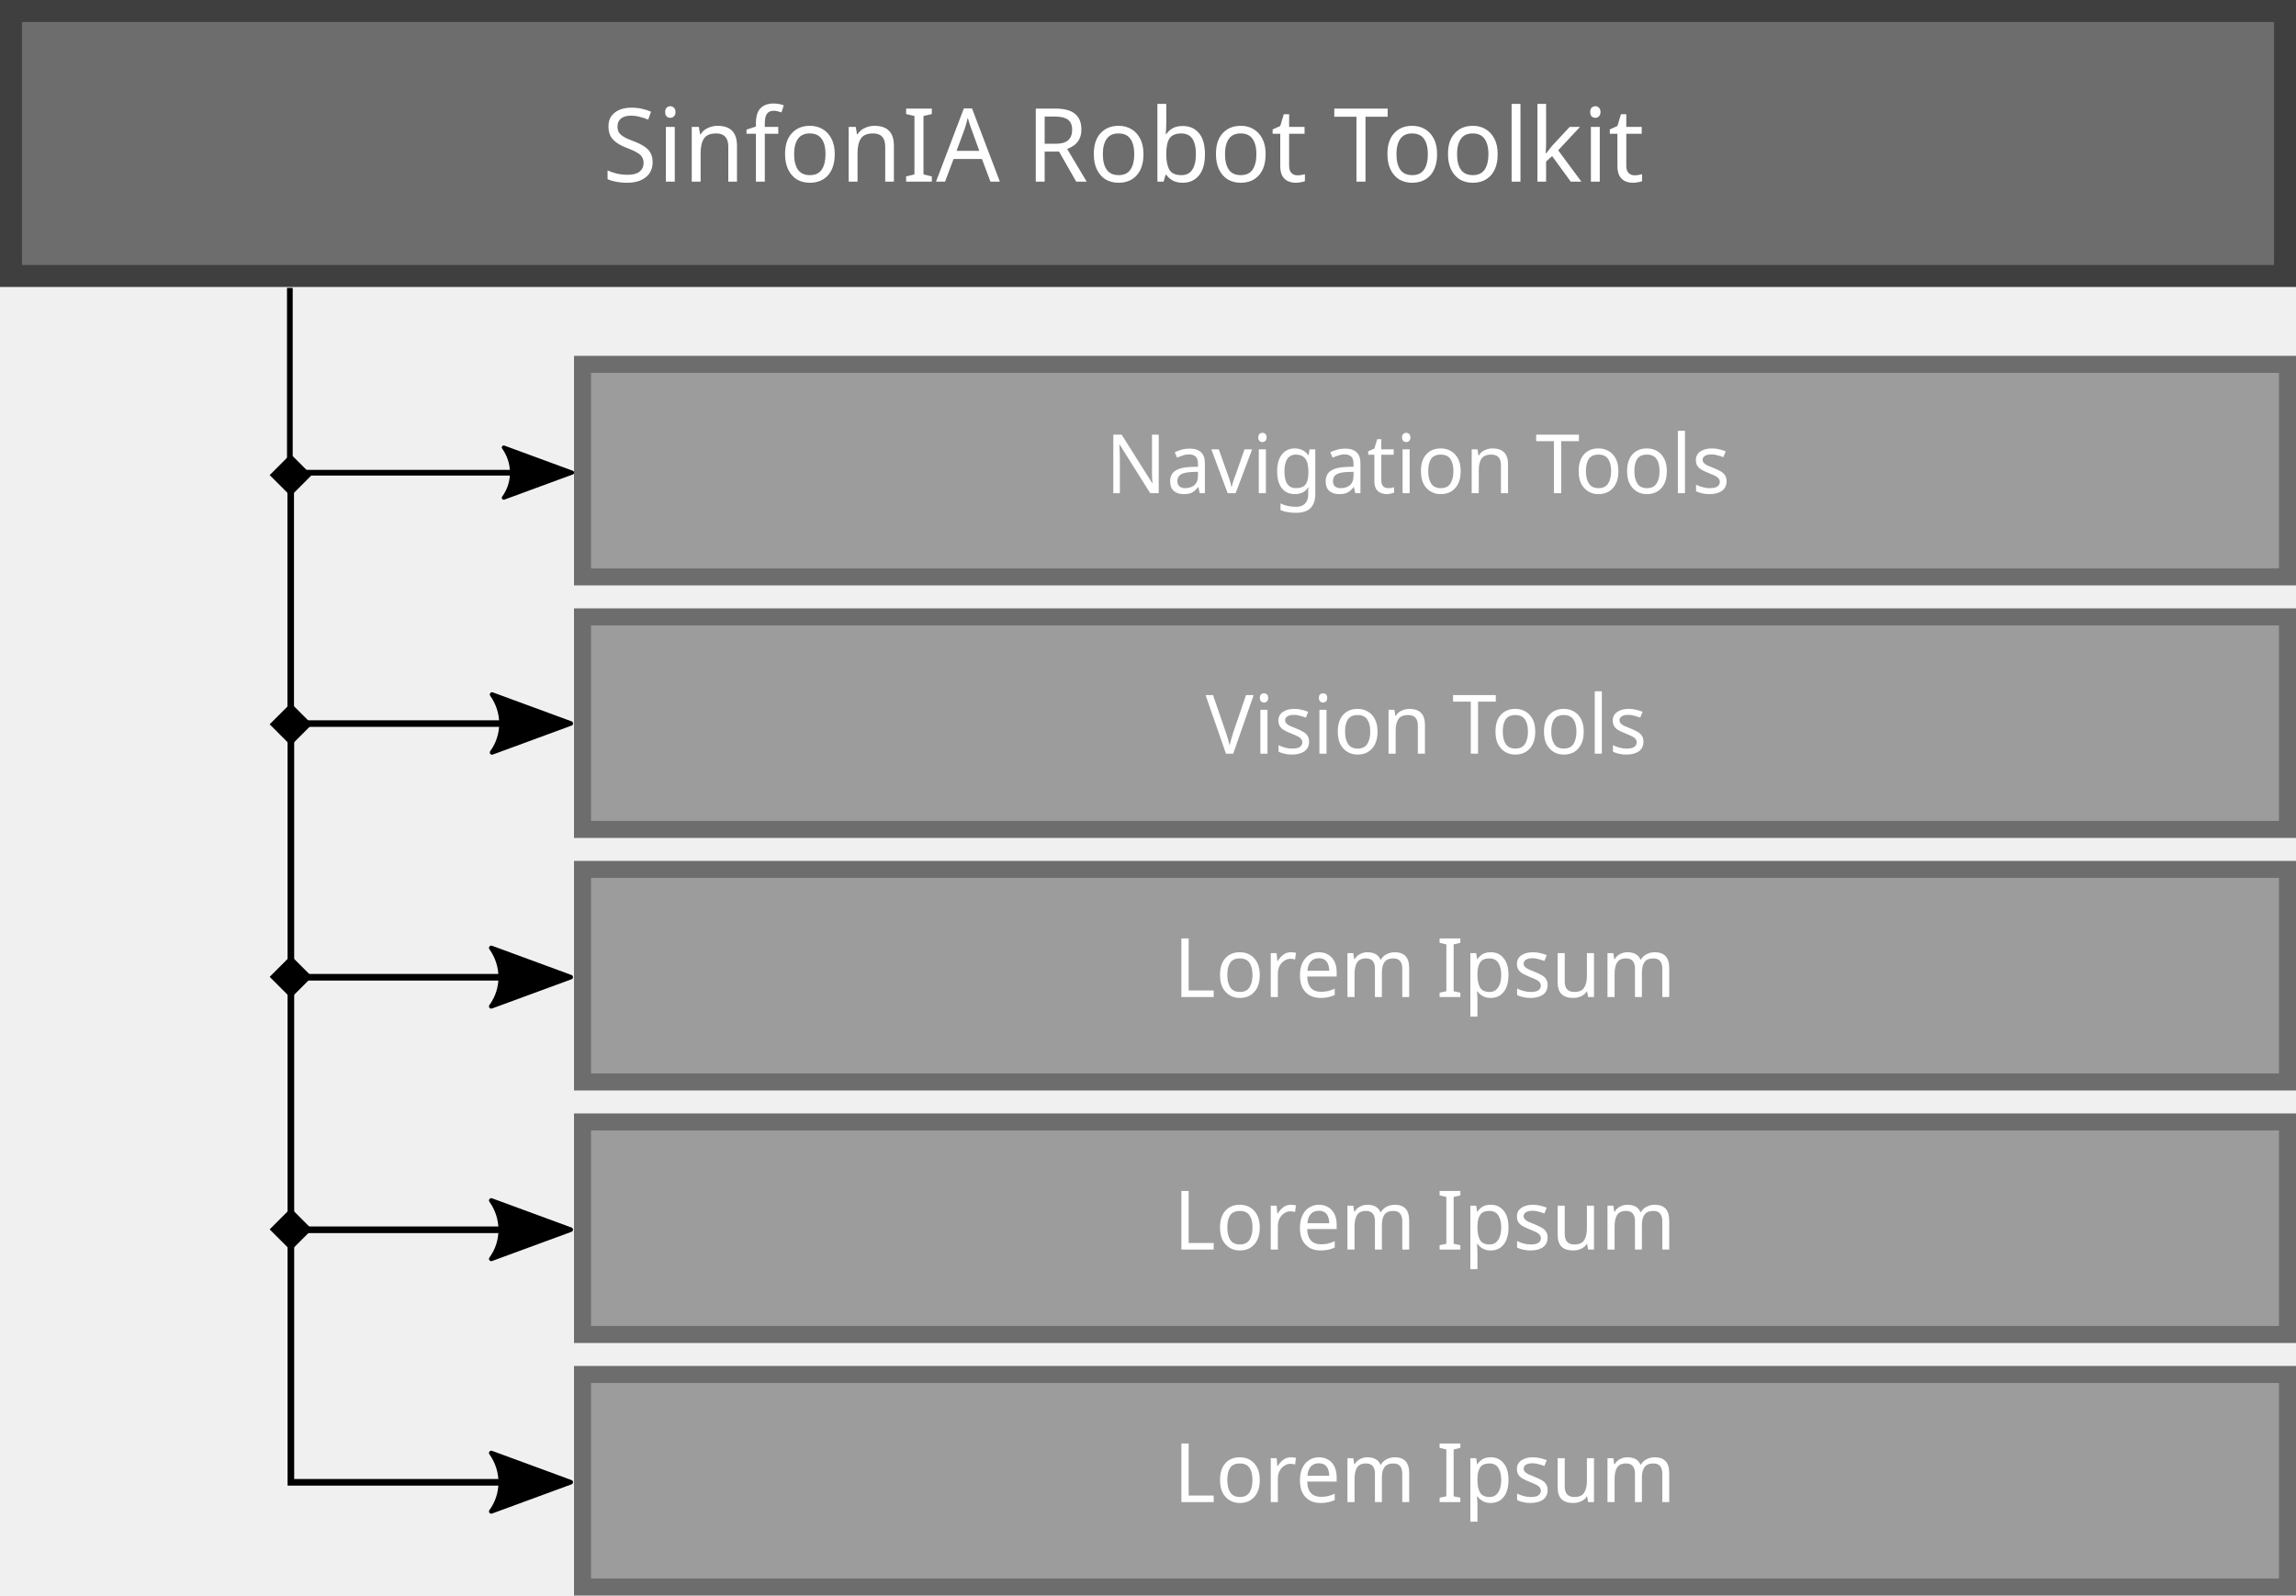
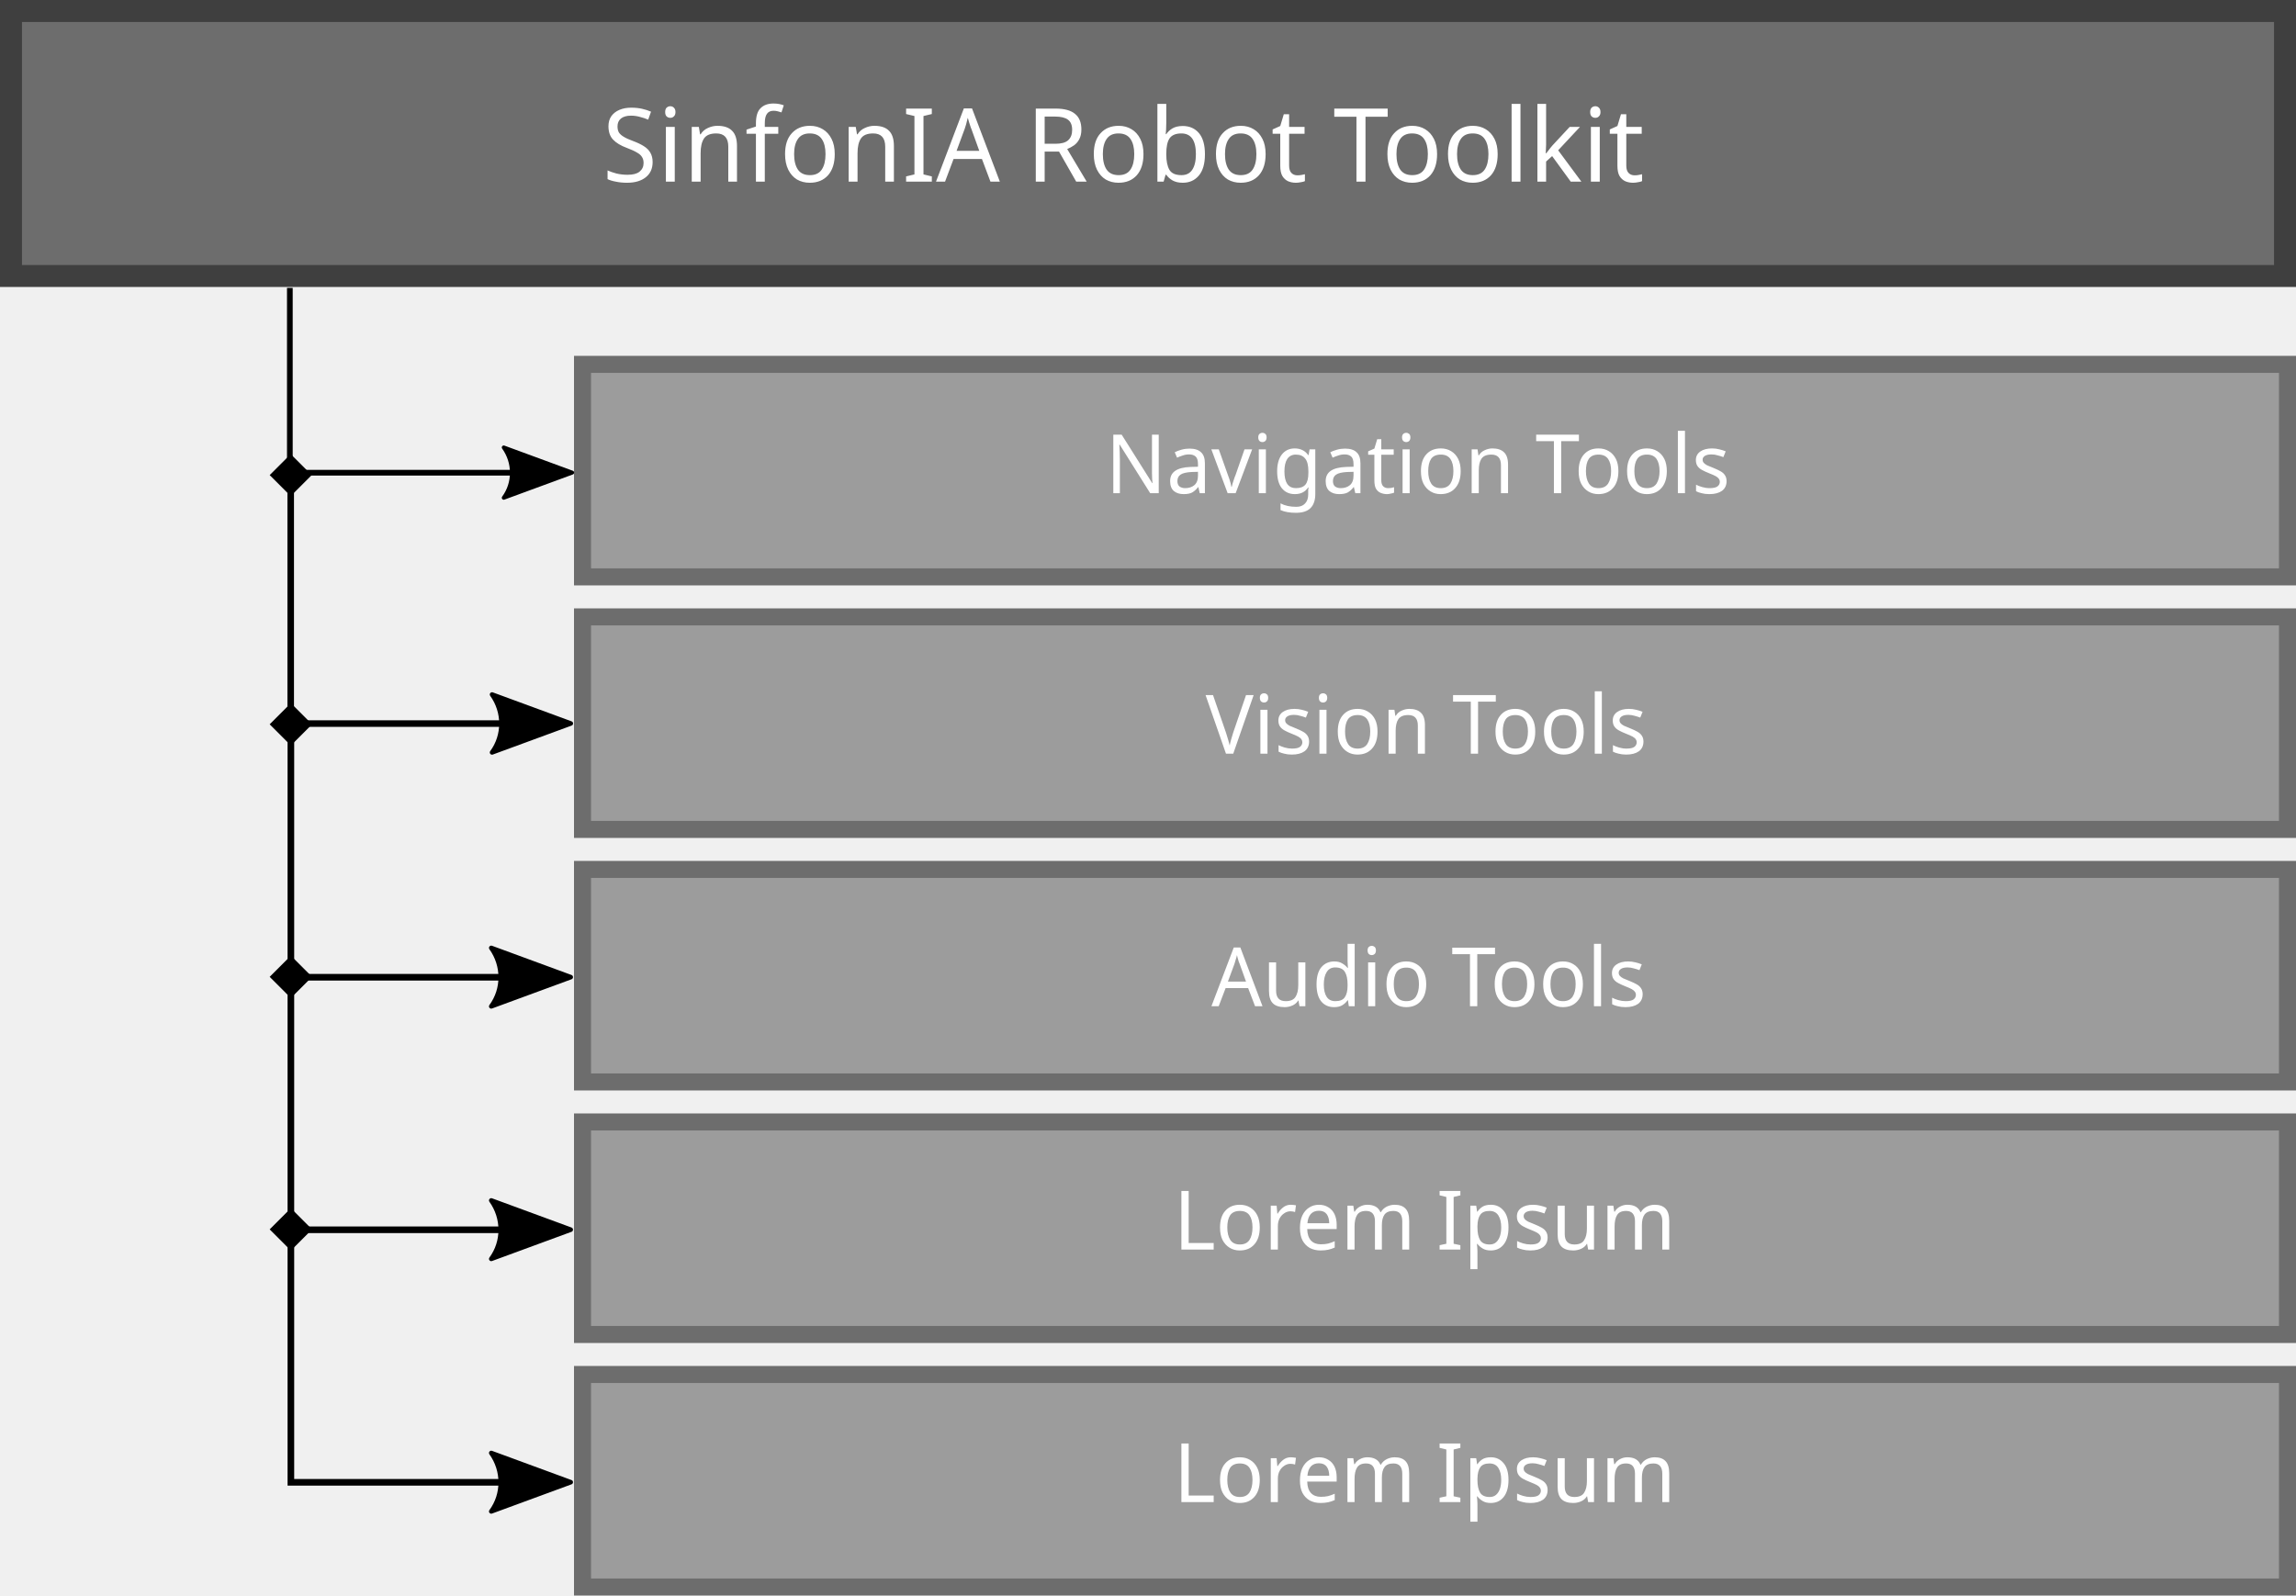
<svg xmlns="http://www.w3.org/2000/svg" xmlns:ns1="http://www.openswatchbook.org/uri/2009/osb" width="200mm" height="139mm" viewBox="0 0 200 139" version="1.1" id="svg8">
  <defs id="defs2">
    <marker orient="auto" refY="0" refX="0" id="marker5840" style="overflow:visible">
      <path id="path5838" d="M 0,-7.071 -7.071,0 0,7.071 7.071,0 Z" style="fill:#000000;fill-opacity:1;fill-rule:evenodd;stroke:#000000;stroke-width:1pt;stroke-opacity:1" transform="scale(0.4)" />
    </marker>
    <marker orient="auto" refY="0" refX="0" id="marker5832" style="overflow:visible">
      <path id="path5830" style="fill:#000000;fill-opacity:1;fill-rule:evenodd;stroke:#000000;stroke-width:0.625;stroke-linejoin:round;stroke-opacity:1" d="M 8.719,4.034 -2.207,0.016 8.719,-4.002 c -1.745,2.372 -1.735,5.617 -6e-7,8.035 z" transform="matrix(1.1,0,0,1.1,1.1,0)" />
    </marker>
    <marker style="overflow:visible" id="marker5804" refX="0" refY="0" orient="auto">
      <path transform="scale(0.4)" style="fill:#000000;fill-opacity:1;fill-rule:evenodd;stroke:#000000;stroke-width:1pt;stroke-opacity:1" d="M 0,-7.071 -7.071,0 0,7.071 7.071,0 Z" id="path5802" />
    </marker>
    <marker style="overflow:visible" id="marker5796" refX="0" refY="0" orient="auto">
      <path transform="matrix(1.1,0,0,1.1,1.1,0)" d="M 8.719,4.034 -2.207,0.016 8.719,-4.002 c -1.745,2.372 -1.735,5.617 -6e-7,8.035 z" style="fill:#000000;fill-opacity:1;fill-rule:evenodd;stroke:#000000;stroke-width:0.625;stroke-linejoin:round;stroke-opacity:1" id="path5794" />
    </marker>
    <marker orient="auto" refY="0" refX="0" id="marker5770" style="overflow:visible">
      <path id="path5768" d="M 0,-7.071 -7.071,0 0,7.071 7.071,0 Z" style="fill:#000000;fill-opacity:1;fill-rule:evenodd;stroke:#000000;stroke-width:1pt;stroke-opacity:1" transform="scale(0.4)" />
    </marker>
    <marker orient="auto" refY="0" refX="0" id="marker5762" style="overflow:visible">
      <path id="path5760" style="fill:#000000;fill-opacity:1;fill-rule:evenodd;stroke:#000000;stroke-width:0.625;stroke-linejoin:round;stroke-opacity:1" d="M 8.719,4.034 -2.207,0.016 8.719,-4.002 c -1.745,2.372 -1.735,5.617 -6e-7,8.035 z" transform="matrix(1.1,0,0,1.1,1.1,0)" />
    </marker>
    <marker style="overflow:visible" id="marker5622" refX="0" refY="0" orient="auto">
      <path transform="scale(0.4)" style="fill:#000000;fill-opacity:1;fill-rule:evenodd;stroke:#000000;stroke-width:1pt;stroke-opacity:1" d="M 0,-7.071 -7.071,0 0,7.071 7.071,0 Z" id="path5620" />
    </marker>
    <marker style="overflow:visible" id="marker5618" refX="0" refY="0" orient="auto">
      <path transform="matrix(1.1,0,0,1.1,1.1,0)" d="M 8.719,4.034 -2.207,0.016 8.719,-4.002 c -1.745,2.372 -1.735,5.617 -6e-7,8.035 z" style="fill:#000000;fill-opacity:1;fill-rule:evenodd;stroke:#000000;stroke-width:0.625;stroke-linejoin:round;stroke-opacity:1" id="path5616" />
    </marker>
    <marker orient="auto" refY="0" refX="0" id="DiamondM" style="overflow:visible">
      <path id="path4666" d="M 0,-7.071 -7.071,0 0,7.071 7.071,0 Z" style="fill:#000000;fill-opacity:1;fill-rule:evenodd;stroke:#000000;stroke-width:1pt;stroke-opacity:1" transform="scale(0.4)" />
    </marker>
    <marker orient="auto" refY="0" refX="0" id="SquareM" style="overflow:visible">
      <path id="path4657" d="M -5,-5 V 5 H 5 V -5 Z" style="fill:#000000;fill-opacity:1;fill-rule:evenodd;stroke:#000000;stroke-width:1pt;stroke-opacity:1" transform="scale(0.4)" />
    </marker>
    <marker orient="auto" refY="0" refX="0" id="SquareL" style="overflow:visible">
      <path id="path4654" d="M -5,-5 V 5 H 5 V -5 Z" style="fill:#000000;fill-opacity:1;fill-rule:evenodd;stroke:#000000;stroke-width:1pt;stroke-opacity:1" transform="scale(0.8)" />
    </marker>
    <marker orient="auto" refY="0" refX="0" id="marker5566" style="overflow:visible">
      <path id="path5564" style="fill:#000000;fill-opacity:1;fill-rule:evenodd;stroke:#000000;stroke-width:0.625;stroke-linejoin:round;stroke-opacity:1" d="M 8.719,4.034 -2.207,0.016 8.719,-4.002 c -1.745,2.372 -1.735,5.617 -6e-7,8.035 z" transform="matrix(1.1,0,0,1.1,1.1,0)" />
    </marker>
    <marker style="overflow:visible" id="marker5246" refX="0" refY="0" orient="auto">
      <path transform="matrix(1.1,0,0,1.1,1.1,0)" d="M 8.719,4.034 -2.207,0.016 8.719,-4.002 c -1.745,2.372 -1.735,5.617 -6e-7,8.035 z" style="fill:#000000;fill-opacity:1;fill-rule:evenodd;stroke:#000000;stroke-width:0.625;stroke-linejoin:round;stroke-opacity:1" id="path5244" />
    </marker>
    <marker orient="auto" refY="0" refX="0" id="Arrow2Lstart" style="overflow:visible">
      <path id="path4602" style="fill:#000000;fill-opacity:1;fill-rule:evenodd;stroke:#000000;stroke-width:0.625;stroke-linejoin:round;stroke-opacity:1" d="M 8.719,4.034 -2.207,0.016 8.719,-4.002 c -1.745,2.372 -1.735,5.617 -6e-7,8.035 z" transform="matrix(1.1,0,0,1.1,1.1,0)" />
    </marker>
    <marker orient="auto" refY="0" refX="0" id="Arrow1Lstart" style="overflow:visible">
      <path id="path4584" d="M 0,0 5,-5 -12.5,0 5,5 Z" style="fill:#000000;fill-opacity:1;fill-rule:evenodd;stroke:#000000;stroke-width:1pt;stroke-opacity:1" transform="matrix(0.8,0,0,0.8,10,0)" />
    </marker>
    <marker orient="auto" refY="0" refX="0" id="Arrow1Lend" style="overflow:visible">
      <path id="path4587" d="M 0,0 5,-5 -12.5,0 5,5 Z" style="fill:#000000;fill-opacity:1;fill-rule:evenodd;stroke:#000000;stroke-width:1pt;stroke-opacity:1" transform="matrix(-0.8,0,0,-0.8,-10,0)" />
    </marker>
    <linearGradient id="linearGradient4522" ns1:paint="solid">
      <stop style="stop-color:#000000;stop-opacity:1;" offset="0" id="stop4520" />
    </linearGradient>
  </defs>
  <g id="layer1" transform="translate(-5,-4.537492)">
    <path style="opacity:0.93;fill:#646464;fill-opacity:1;stroke:#323232;stroke-width:1.913;stroke-miterlimit:4;stroke-dasharray:none;stroke-opacity:1" d="M 5.956,17.037 V 5.494 H 105 204.044 V 17.037 28.581 H 105 5.956 Z" id="path3701" />
    <text xml:space="preserve" style="font-style:normal;font-variant:normal;font-weight:normal;font-stretch:normal;font-size:8.819px;line-height:1.25;font-family:sans-serif;-inkscape-font-specification:'sans-serif, Normal';font-variant-ligatures:normal;font-variant-caps:normal;font-variant-numeric:normal;font-feature-settings:normal;text-align:start;letter-spacing:0px;word-spacing:0px;writing-mode:lr-tb;text-anchor:start;fill:#ffffff;fill-opacity:1;stroke:none;stroke-width:0.213" x="58.112" y="20.139" id="text3705" transform="scale(0.9890342,1.011087)">
      <tspan id="tspan3703" x="58.112" y="20.139" style="font-style:normal;font-variant:normal;font-weight:normal;font-stretch:normal;font-size:8.819px;font-family:sans-serif;-inkscape-font-specification:'sans-serif, Normal';font-variant-ligatures:normal;font-variant-caps:normal;font-variant-numeric:normal;font-feature-settings:normal;text-align:start;writing-mode:lr-tb;text-anchor:start;fill:#ffffff;stroke-width:0.213">SinfonIA Robot Toolkit</tspan>
    </text>
    <path id="path873" d="M 55.742,45.537 V 36.279 H 130 204.258 v 9.258 9.258 H 130 55.742 Z" style="opacity:0.93;fill:#969696;fill-opacity:1;stroke:#646464;stroke-width:1.483;stroke-miterlimit:4;stroke-dasharray:none;stroke-opacity:1" />
    <text transform="scale(0.9890342,1.011087)" id="text877" y="46.985" x="102.42" style="font-style:normal;font-variant:normal;font-weight:normal;font-stretch:normal;font-size:7.056px;line-height:1.25;font-family:sans-serif;-inkscape-font-specification:'sans-serif, Normal';font-variant-ligatures:normal;font-variant-caps:normal;font-variant-numeric:normal;font-feature-settings:normal;text-align:start;letter-spacing:0px;word-spacing:0px;writing-mode:lr-tb;text-anchor:start;fill:#ffffff;fill-opacity:1;stroke:none;stroke-width:0.213" xml:space="preserve">
      <tspan id="tspan879" x="102.42" y="46.985">Navigation Tools</tspan>
    </text>
    <path style="fill:none;stroke:#000000;stroke-width:0.496;stroke-linecap:butt;stroke-linejoin:miter;stroke-miterlimit:4;stroke-dasharray:none;stroke-opacity:1;marker-start:url(#Arrow2Lstart)" d="M 54.183,45.719 H 30.248 V 29.619" id="path4582" />
    <path style="opacity:0.93;fill:#969696;fill-opacity:1;stroke:#646464;stroke-width:1.483;stroke-miterlimit:4;stroke-dasharray:none;stroke-opacity:1" d="M 55.742,67.537 V 58.279 H 130 204.258 v 9.258 9.258 H 130 55.742 Z" id="path5236" />
    <text xml:space="preserve" style="font-style:normal;font-variant:normal;font-weight:normal;font-stretch:normal;font-size:7.056px;line-height:1.25;font-family:sans-serif;-inkscape-font-specification:'sans-serif, Normal';font-variant-ligatures:normal;font-variant-caps:normal;font-variant-numeric:normal;font-feature-settings:normal;text-align:start;letter-spacing:0px;word-spacing:0px;writing-mode:lr-tb;text-anchor:start;fill:#ffffff;fill-opacity:1;stroke:none;stroke-width:0.213" x="111.234" y="69.427" id="text5240" transform="scale(0.9890342,1.011087)">
      <tspan id="tspan5734" x="111.234" y="69.427">Vision Tools</tspan>
    </text>
    <path id="path5242" d="M 53.965,67.574 H 30.323 V 45.927" style="fill:none;stroke:#000000;stroke-width:0.571;stroke-linecap:butt;stroke-linejoin:miter;stroke-miterlimit:4;stroke-dasharray:none;stroke-opacity:1;marker-start:url(#marker5566);marker-end:url(#DiamondM)" />
    <path id="path5604" d="M 55.742,89.537 V 80.279 H 130 204.258 v 9.258 9.258 H 130 55.742 Z" style="opacity:0.93;fill:#969696;fill-opacity:1;stroke:#646464;stroke-width:1.483;stroke-miterlimit:4;stroke-dasharray:none;stroke-opacity:1" />
    <path style="fill:none;stroke:#000000;stroke-width:0.576;stroke-linecap:butt;stroke-linejoin:miter;stroke-miterlimit:4;stroke-dasharray:none;stroke-opacity:1;marker-start:url(#marker5618);marker-end:url(#marker5622)" d="M 53.95,89.673 H 30.338 V 67.638" id="path5610" />
    <path style="opacity:0.93;fill:#969696;fill-opacity:1;stroke:#646464;stroke-width:1.483;stroke-miterlimit:4;stroke-dasharray:none;stroke-opacity:1" d="m 55.742,111.537 v -9.258 H 130 204.258 v 9.258 9.258 H 130 55.742 Z" id="path5746" />
    <path id="path5752" d="M 53.95,111.673 H 30.338 V 89.638" style="fill:none;stroke:#000000;stroke-width:0.576;stroke-linecap:butt;stroke-linejoin:miter;stroke-miterlimit:4;stroke-dasharray:none;stroke-opacity:1;marker-start:url(#marker5762);marker-end:url(#marker5770)" />
    <path id="path5780" d="m 55.742,133.537 v -9.258 H 130 204.258 v 9.258 9.258 H 130 55.742 Z" style="opacity:0.93;fill:#969696;fill-opacity:1;stroke:#646464;stroke-width:1.483;stroke-miterlimit:4;stroke-dasharray:none;stroke-opacity:1" />
    <path style="fill:none;stroke:#000000;stroke-width:0.576;stroke-linecap:butt;stroke-linejoin:miter;stroke-miterlimit:4;stroke-dasharray:none;stroke-opacity:1;marker-start:url(#marker5796);marker-end:url(#marker5804)" d="M 53.95,133.673 H 30.338 v -22.035" id="path5786" />
-     <text transform="scale(0.9890342,1.011087)" id="text970" y="90.394" x="108.418" style="font-style:normal;font-variant:normal;font-weight:normal;font-stretch:normal;font-size:7.056px;line-height:1.25;font-family:sans-serif;-inkscape-font-specification:'sans-serif, Normal';font-variant-ligatures:normal;font-variant-caps:normal;font-variant-numeric:normal;font-feature-settings:normal;text-align:start;letter-spacing:0px;word-spacing:0px;writing-mode:lr-tb;text-anchor:start;fill:#ffffff;fill-opacity:1;stroke:none;stroke-width:0.213" xml:space="preserve">
-       <tspan y="90.394" x="108.418" id="tspan968">Lorem Ipsum</tspan>
+     <text transform="scale(0.9890342,1.011087)" id="text970" y="91.186" x="111.751" style="font-style:normal;font-variant:normal;font-weight:normal;font-stretch:normal;font-size:7.056px;line-height:1.25;font-family:sans-serif;-inkscape-font-specification:'sans-serif, Normal';text-align:start;letter-spacing:0px;word-spacing:0px;writing-mode:lr-tb;text-anchor:start;fill:#ffffff;fill-opacity:1;stroke:none;stroke-width:1.483;stroke-miterlimit:4;stroke-dasharray:none" xml:space="preserve">
+       <tspan y="91.186" x="111.751" id="tspan968">Audio Tools</tspan>
    </text>
    <text xml:space="preserve" style="font-style:normal;font-variant:normal;font-weight:normal;font-stretch:normal;font-size:7.056px;line-height:1.25;font-family:sans-serif;-inkscape-font-specification:'sans-serif, Normal';font-variant-ligatures:normal;font-variant-caps:normal;font-variant-numeric:normal;font-feature-settings:normal;text-align:start;letter-spacing:0px;word-spacing:0px;writing-mode:lr-tb;text-anchor:start;fill:#ffffff;fill-opacity:1;stroke:none;stroke-width:0.213" x="108.418" y="112.152" id="text974" transform="scale(0.9890342,1.011087)">
      <tspan id="tspan972" x="108.418" y="112.152">Lorem Ipsum</tspan>
    </text>
    <text transform="scale(0.9890342,1.011087)" id="text978" y="133.911" x="108.418" style="font-style:normal;font-variant:normal;font-weight:normal;font-stretch:normal;font-size:7.056px;line-height:1.25;font-family:sans-serif;-inkscape-font-specification:'sans-serif, Normal';font-variant-ligatures:normal;font-variant-caps:normal;font-variant-numeric:normal;font-feature-settings:normal;text-align:start;letter-spacing:0px;word-spacing:0px;writing-mode:lr-tb;text-anchor:start;fill:#ffffff;fill-opacity:1;stroke:none;stroke-width:0.213" xml:space="preserve">
      <tspan y="133.911" x="108.418" id="tspan976">Lorem Ipsum</tspan>
    </text>
  </g>
</svg>
